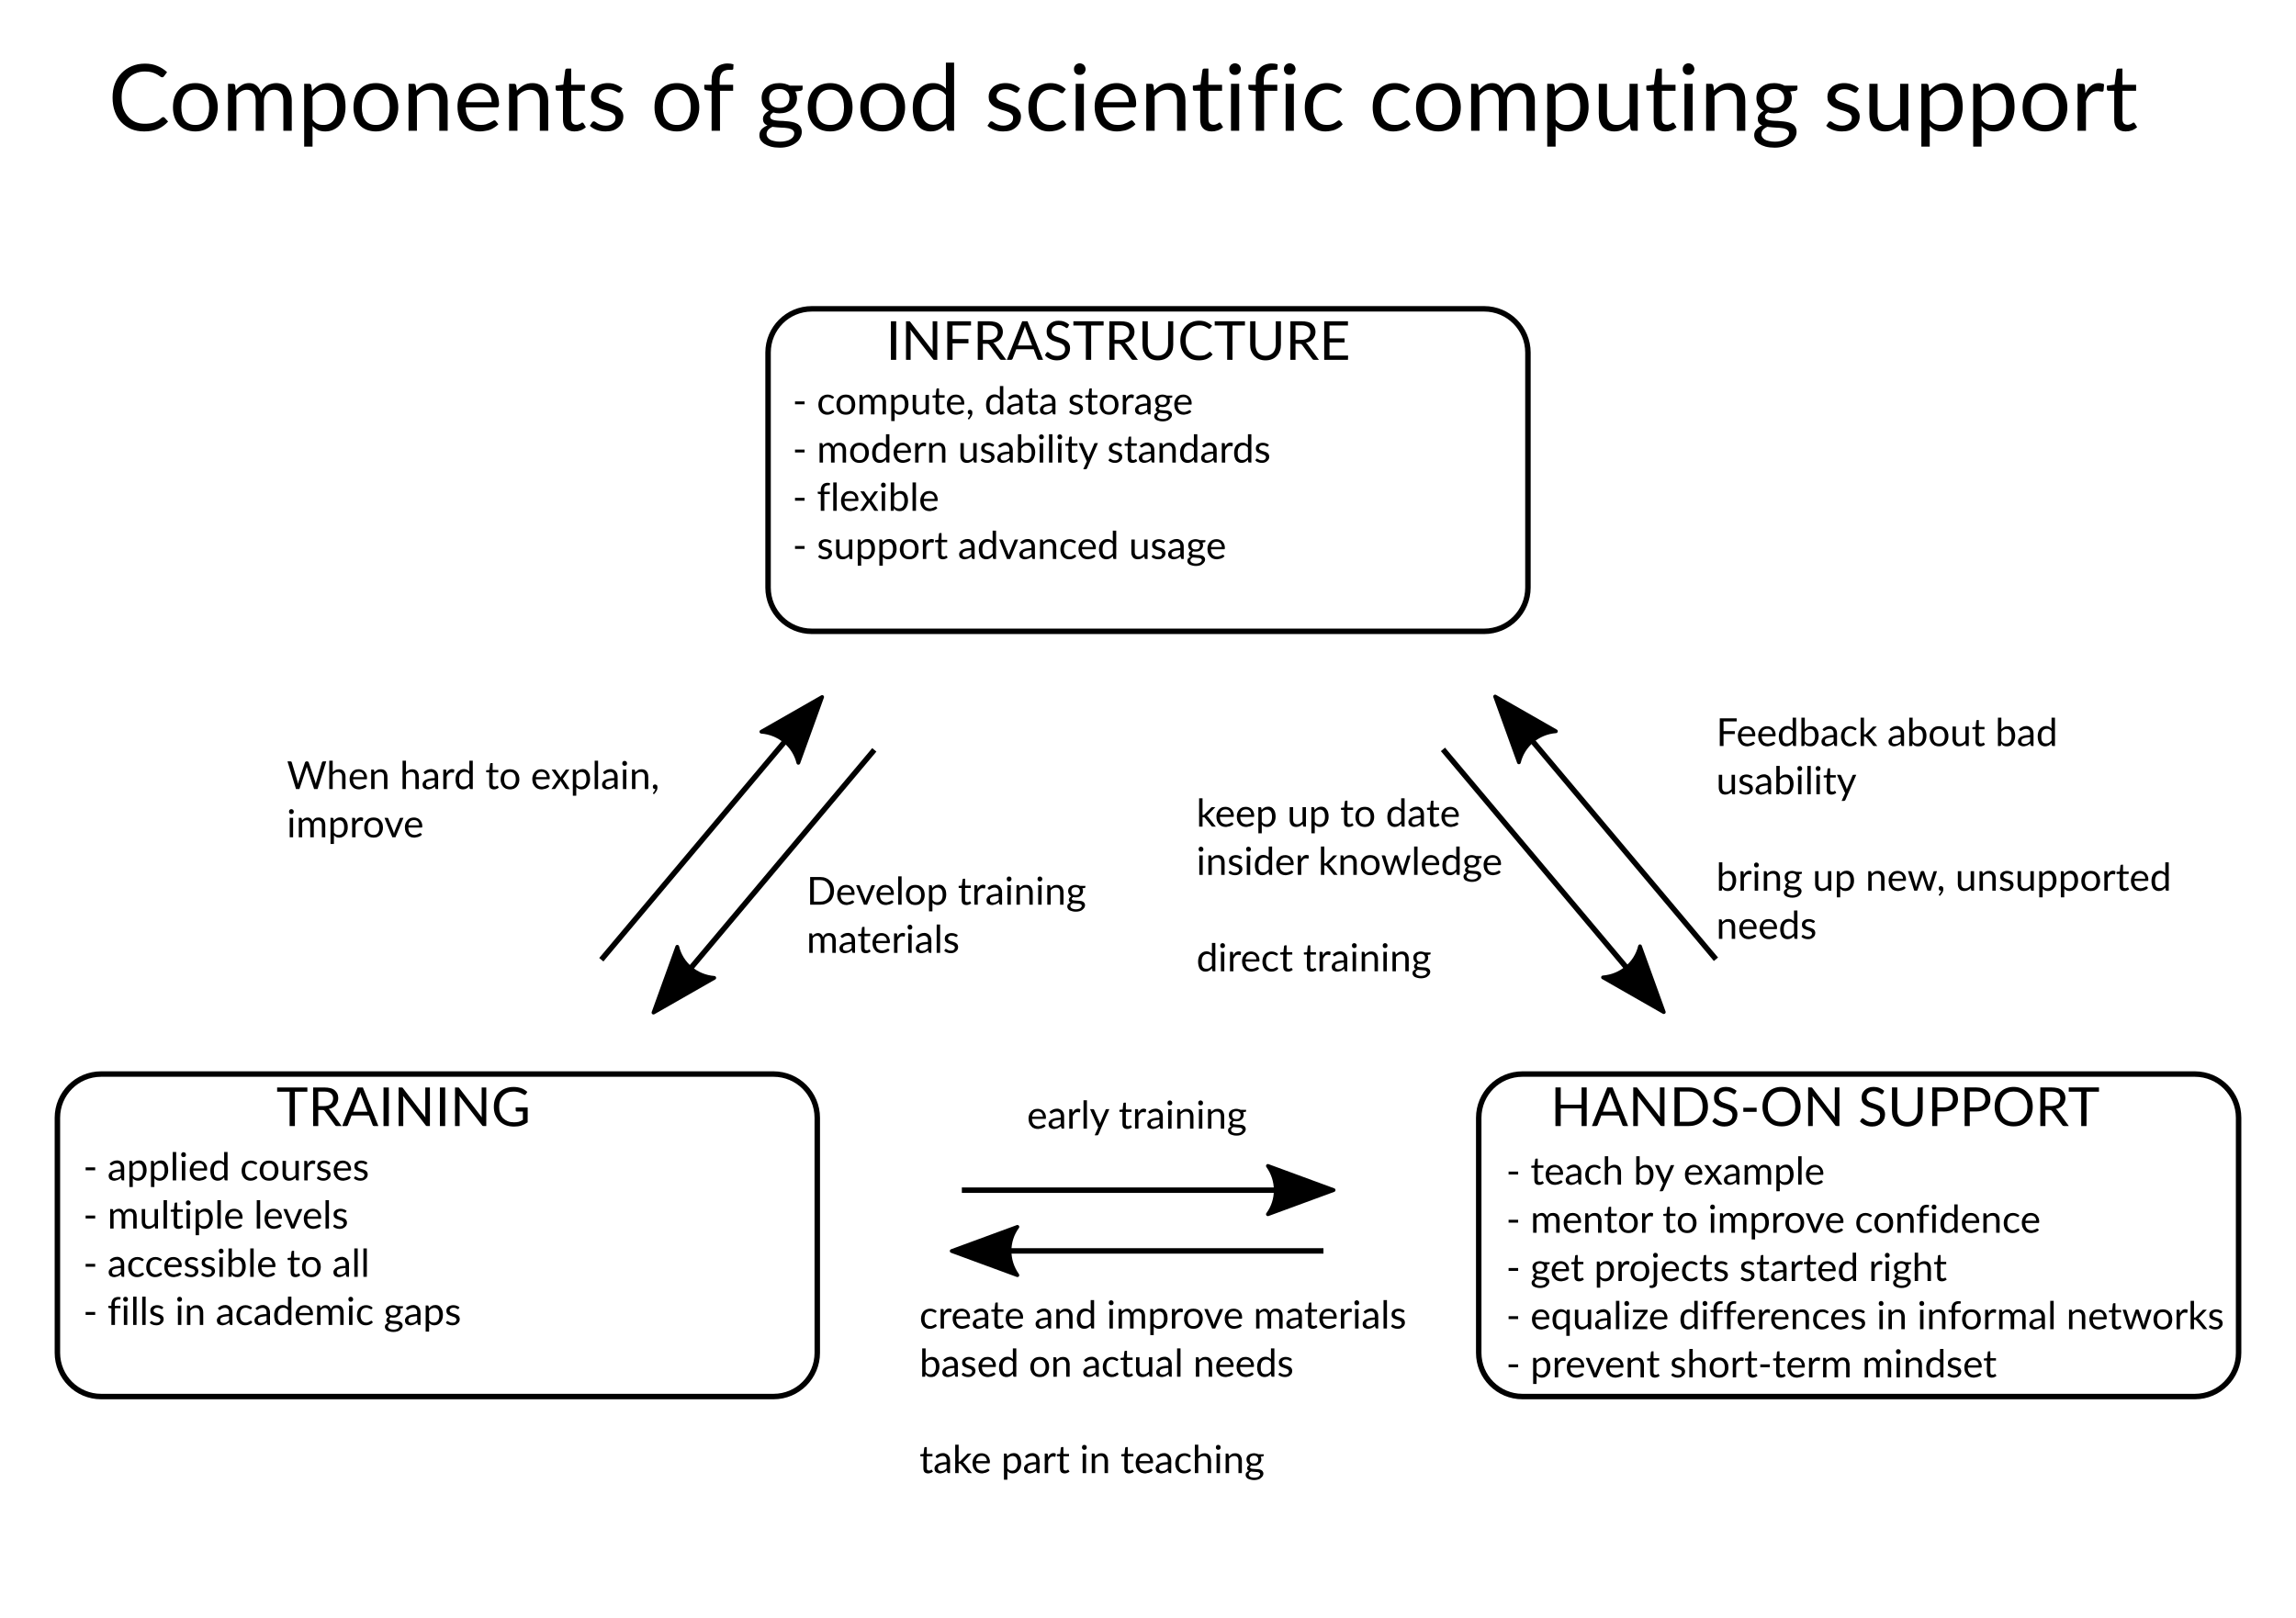
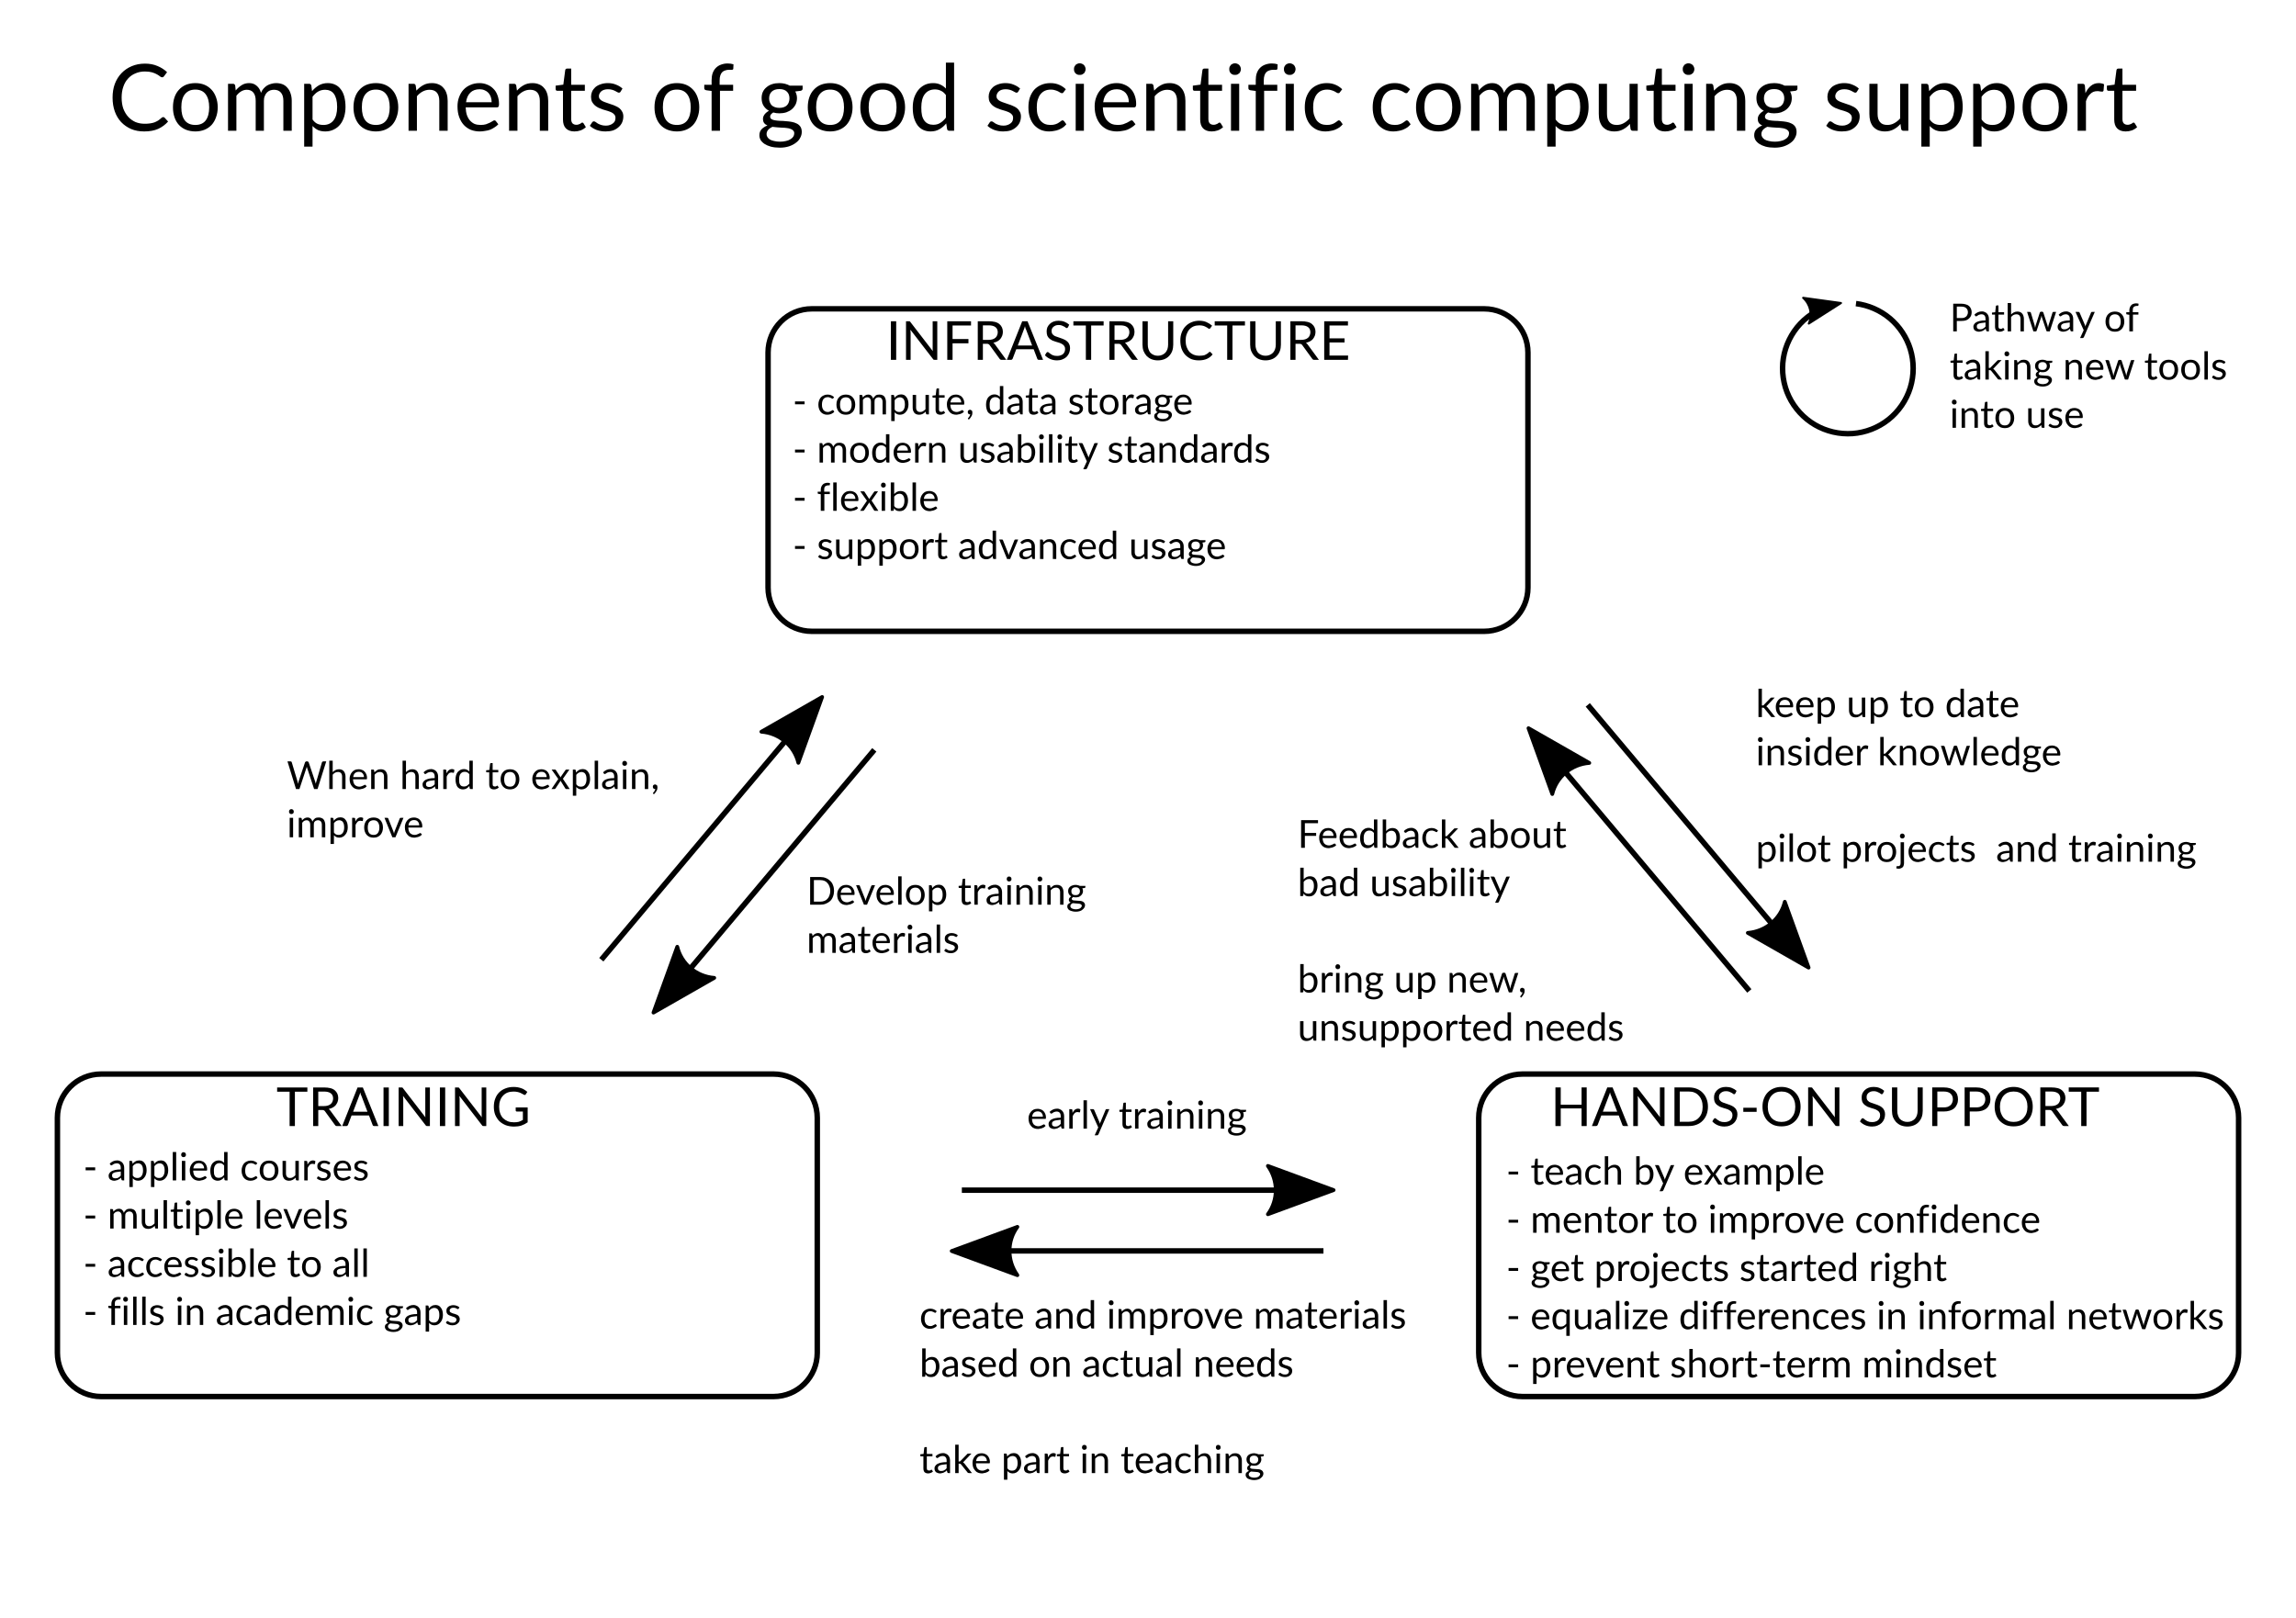
<svg xmlns="http://www.w3.org/2000/svg" width="210mm" height="148mm" viewBox="0 0 210 148" version="1.1" id="svg5466">
  <defs id="defs5460">
+     <marker orient="auto" refY="0.0" refX="0.0" id="Arrow2Mend" style="overflow:visible;">
+       <path id="path5398" style="fill-rule:evenodd;stroke-width:0.625;stroke-linejoin:round;stroke:#000000;stroke-opacity:1;fill:#000000;fill-opacity:1" d="M 8.719,4.034 L -2.207,0.016 L 8.719,-4.002 C 6.973,-1.63 6.983,1.616 8.719,4.034 z " transform="scale(0.6) rotate(180) translate(0,0)" />
+     </marker>
+     <marker orient="auto" refY="0.0" refX="0.0" id="Arrow2Mstart" style="overflow:visible">
+       <path id="path5395" style="fill-rule:evenodd;stroke-width:0.625;stroke-linejoin:round;stroke:#000000;stroke-opacity:1;fill:#000000;fill-opacity:1" d="M 8.719,4.034 L -2.207,0.016 L 8.719,-4.002 C 6.973,-1.63 6.983,1.616 8.719,4.034 z " transform="scale(0.6) translate(0,0)" />
+     </marker>
+     <marker orient="auto" refY="0.0" refX="0.0" id="marker5720" style="overflow:visible;">
+       <path id="path5392" style="fill-rule:evenodd;stroke-width:0.625;stroke-linejoin:round;stroke:#000000;stroke-opacity:1;fill:#000000;fill-opacity:1" d="M 8.719,4.034 L -2.207,0.016 L 8.719,-4.002 C 6.973,-1.63 6.983,1.616 8.719,4.034 z " transform="scale(1.1) rotate(180) translate(1,0)" />
+     </marker>
+     <marker orient="auto" refY="0.0" refX="0.0" id="Arrow1Mend" style="overflow:visible;">
+       <path id="path5380" d="M 0.0,0.0 L 5.0,-5.0 L -12.5,0.0 L 5.0,5.0 L 0.0,0.0 z " style="fill-rule:evenodd;stroke:#000000;stroke-width:1pt;stroke-opacity:1;fill:#000000;fill-opacity:1" transform="scale(0.4) rotate(180) translate(10,0)" />
+     </marker>
+     <marker style="overflow:visible;" id="marker2203" refX="0.0" refY="0.0" orient="auto">
+       <path transform="scale(1.1) rotate(180) translate(1,0)" d="M 8.719,4.034 L -2.207,0.016 L 8.719,-4.002 C 6.973,-1.63 6.983,1.616 8.719,4.034 z " style="fill-rule:evenodd;stroke-width:0.625;stroke-linejoin:round;stroke:#000000;stroke-opacity:1;fill:#000000;fill-opacity:1" id="path2201" />
+     </marker>
    <marker orient="auto" refY="0.0" refX="0.0" id="Arrow2Lstart" style="overflow:visible">
      <path id="path6087" style="fill-rule:evenodd;stroke-width:0.625;stroke-linejoin:round;stroke:#000000;stroke-opacity:1;fill:#000000;fill-opacity:1" d="M 8.719,4.034 L -2.207,0.016 L 8.719,-4.002 C 6.973,-1.63 6.983,1.616 8.719,4.034 z " transform="scale(1.1) translate(1,0)" />
    </marker>
    <marker orient="auto" refY="0.0" refX="0.0" id="marker6527" style="overflow:visible;">
      <path id="path6525" d="M 0.0,0.0 L 5.0,-5.0 L -12.5,0.0 L 5.0,5.0 L 0.0,0.0 z " style="fill-rule:evenodd;stroke:#000000;stroke-width:1pt;stroke-opacity:1;fill:#000000;fill-opacity:1" transform="scale(0.8) rotate(180) translate(12.5,0)" />
    </marker>
    <marker orient="auto" refY="0.0" refX="0.0" id="TriangleOutL" style="overflow:visible">
      <path id="path6211" d="M 5.77,0.0 L -2.88,5.0 L -2.88,-5.0 L 5.77,0.0 z " style="fill-rule:evenodd;stroke:#000000;stroke-width:1pt;stroke-opacity:1;fill:#000000;fill-opacity:1" transform="scale(0.8)" />
    </marker>
    <marker orient="auto" refY="0.0" refX="0.0" id="Arrow1Mstart" style="overflow:visible">
      <path id="path6075" d="M 0.0,0.0 L 5.0,-5.0 L -12.5,0.0 L 5.0,5.0 L 0.0,0.0 z " style="fill-rule:evenodd;stroke:#000000;stroke-width:1pt;stroke-opacity:1;fill:#000000;fill-opacity:1" transform="scale(0.4) translate(10,0)" />
    </marker>
    <marker orient="auto" refY="0.0" refX="0.0" id="Arrow2Lend" style="overflow:visible;">
      <path id="path6090" style="fill-rule:evenodd;stroke-width:0.625;stroke-linejoin:round;stroke:#000000;stroke-opacity:1;fill:#000000;fill-opacity:1" d="M 8.719,4.034 L -2.207,0.016 L 8.719,-4.002 C 6.973,-1.63 6.983,1.616 8.719,4.034 z " transform="scale(1.1) rotate(180) translate(1,0)" />
    </marker>
    <marker orient="auto" refY="0.0" refX="0.0" id="Arrow1Lend" style="overflow:visible;">
      <path id="path6072" d="M 0.0,0.0 L 5.0,-5.0 L -12.5,0.0 L 5.0,5.0 L 0.0,0.0 z " style="fill-rule:evenodd;stroke:#000000;stroke-width:1pt;stroke-opacity:1;fill:#000000;fill-opacity:1" transform="scale(0.8) rotate(180) translate(12.5,0)" />
    </marker>
    <marker orient="auto" refY="0" refX="0" id="Arrow2Lend-4" style="overflow:visible">
      <path id="path6090-0" style="fill:#000000;fill-opacity:1;fill-rule:evenodd;stroke:#000000;stroke-width:0.625;stroke-linejoin:round;stroke-opacity:1" d="M 8.719,4.034 -2.207,0.016 8.719,-4.002 c -1.745,2.372 -1.735,5.617 -6e-7,8.035 z" transform="matrix(-1.1,0,0,-1.1,-1.1,0)" />
    </marker>
    <marker orient="auto" refY="0" refX="0" id="Arrow2Lstart-4" style="overflow:visible">
      <path id="path6087-2" style="fill:#000000;fill-opacity:1;fill-rule:evenodd;stroke:#000000;stroke-width:0.625;stroke-linejoin:round;stroke-opacity:1" d="M 8.719,4.034 -2.207,0.016 8.719,-4.002 c -1.745,2.372 -1.735,5.617 -6e-7,8.035 z" transform="matrix(1.1,0,0,1.1,1.1,0)" />
    </marker>
    <marker orient="auto" refY="0" refX="0" id="Arrow2Lend-4-2" style="overflow:visible">
      <path id="path6090-0-7" style="fill:#000000;fill-opacity:1;fill-rule:evenodd;stroke:#000000;stroke-width:0.625;stroke-linejoin:round;stroke-opacity:1" d="M 8.719,4.034 -2.207,0.016 8.719,-4.002 c -1.745,2.372 -1.735,5.617 -6e-7,8.035 z" transform="matrix(-1.1,0,0,-1.1,-1.1,0)" />
    </marker>
    <marker orient="auto" refY="0" refX="0" id="Arrow2Lstart-1" style="overflow:visible">
      <path id="path6087-9" style="fill:#000000;fill-opacity:1;fill-rule:evenodd;stroke:#000000;stroke-width:0.625;stroke-linejoin:round;stroke-opacity:1" d="M 8.719,4.034 -2.207,0.016 8.719,-4.002 c -1.745,2.372 -1.735,5.617 -6e-7,8.035 z" transform="matrix(1.1,0,0,1.1,1.1,0)" />
    </marker>
  </defs>
  <g id="layer1" transform="translate(0,-149)">
    <text xml:space="preserve" style="font-style:normal;font-variant:normal;font-weight:normal;font-stretch:normal;font-size:4.939px;line-height:1.25;font-family:Lato;-inkscape-font-specification:Lato;font-variant-ligatures:normal;font-variant-caps:normal;font-variant-numeric:normal;font-feature-settings:normal;text-align:start;letter-spacing:0px;word-spacing:0px;writing-mode:lr-tb;text-anchor:start;fill:#000000;fill-opacity:1;stroke:none;stroke-width:0.265" x="9.889" y="160.96" id="text6013">
      <tspan id="tspan6011" x="9.889" y="160.96" style="font-style:normal;font-variant:normal;font-weight:normal;font-stretch:normal;font-size:8.467px;font-family:Lato;-inkscape-font-specification:'Lato, Normal';font-variant-ligatures:normal;font-variant-caps:normal;font-variant-numeric:normal;font-feature-settings:normal;text-align:start;writing-mode:lr-tb;text-anchor:start;stroke-width:0.265">Components of good scientific computing support</tspan>
    </text>
    <rect style="opacity:1;vector-effect:none;fill:none;fill-opacity:1;fill-rule:evenodd;stroke:#000000;stroke-width:0.5;stroke-linecap:round;stroke-linejoin:round;stroke-miterlimit:4;stroke-dasharray:none;stroke-dashoffset:0;stroke-opacity:1;paint-order:stroke fill markers" id="rect6021-1" width="69.5" height="29.5" x="5.25" y="247.25" rx="4" ry="4" />
    <rect style="opacity:1;vector-effect:none;fill:none;fill-opacity:1;fill-rule:evenodd;stroke:#000000;stroke-width:0.5;stroke-linecap:round;stroke-linejoin:round;stroke-miterlimit:4;stroke-dasharray:none;stroke-dashoffset:0;stroke-opacity:1;paint-order:stroke fill markers" id="rect6021-1-5" width="69.5" height="29.5" x="70.25" y="177.25" rx="4" ry="4" />
    <rect style="opacity:1;vector-effect:none;fill:none;fill-opacity:1;fill-rule:evenodd;stroke:#000000;stroke-width:0.5;stroke-linecap:round;stroke-linejoin:round;stroke-miterlimit:4;stroke-dasharray:none;stroke-dashoffset:0;stroke-opacity:1;paint-order:stroke fill markers" id="rect6021-1-9" width="69.5" height="29.5" x="135.25" y="247.25" rx="4" ry="4" />
    <path style="fill:none;stroke:#000000;stroke-width:0.5;stroke-linecap:butt;stroke-linejoin:miter;stroke-miterlimit:4;stroke-dasharray:none;stroke-opacity:1;marker-end:;marker-start:url(#Arrow2Lstart)" d="m 65.481,238.468 c 6.593,-7.84 13.186,-15.68 19.778,-23.52" id="path6065" transform="translate(-5.291667,2.645833)" />
    <path transform="translate(-10.48307,-1.676945)" style="fill:none;stroke:#000000;stroke-width:0.5;stroke-linecap:butt;stroke-linejoin:miter;stroke-miterlimit:4;stroke-dasharray:none;stroke-opacity:1;marker-end:url(#Arrow2Lend-4)" d="m 65.481,238.468 c 6.593,-7.84 13.186,-15.68 19.778,-23.52" id="path6065-1" />
-     <path style="fill:none;stroke:#000000;stroke-width:0.5;stroke-linecap:butt;stroke-linejoin:miter;stroke-miterlimit:4;stroke-dasharray:none;stroke-opacity:1;marker-start:url(#Arrow2Lstart-4)" d="m 65.481,238.468 c 6.593,-7.84 13.186,-15.68 19.778,-23.52" id="path6065-15" transform="matrix(-1,0,0,1,217.2368,2.60328)" />
-     <path transform="matrix(-1,0,0,1,222.4282,-1.719499)" style="fill:none;stroke:#000000;stroke-width:0.5;stroke-linecap:butt;stroke-linejoin:miter;stroke-miterlimit:4;stroke-dasharray:none;stroke-opacity:1;marker-end:url(#Arrow2Lend-4-2)" d="m 65.481,238.468 c 6.593,-7.84 13.186,-15.68 19.778,-23.52" id="path6065-1-8" />
+     <path style="fill:none;stroke:#000000;stroke-width:0.5;stroke-linecap:butt;stroke-linejoin:miter;stroke-miterlimit:4;stroke-dasharray:none;stroke-opacity:1;marker-start:url(#Arrow2Lstart-4)" d="m 65.481,238.468 c 6.593,-7.84 13.186,-15.68 19.778,-23.52" id="path6065-15" transform="matrix(-1,0,0,1,230.481,-1.46797)" />
+     <path transform="matrix(-1,0,0,1,225.481,1.177863)" style="fill:none;stroke:#000000;stroke-width:0.5;stroke-linecap:butt;stroke-linejoin:miter;stroke-miterlimit:4;stroke-dasharray:none;stroke-opacity:1;marker-end:url(#Arrow2Lend-4-2)" d="m 65.481,238.468 c 6.593,-7.84 13.186,-15.68 19.778,-23.52" id="path6065-1-8" />
    <path style="fill:none;stroke:#000000;stroke-width:0.5;stroke-linecap:butt;stroke-linejoin:miter;stroke-miterlimit:4;stroke-dasharray:none;stroke-opacity:1;marker-end:url(#Arrow2Lend)" d="m 87.974,254.931 c 11.113,0 22.225,0 33.338,0" id="path8889" transform="translate(0,2.941976)" />
    <path transform="translate(-0.2645834,8.498236)" style="fill:none;stroke:#000000;stroke-width:0.5;stroke-linecap:butt;stroke-linejoin:miter;stroke-miterlimit:4;stroke-dasharray:none;stroke-opacity:1;marker-start:url(#Arrow2Lstart-1)" d="m 87.974,254.931 c 11.113,0 22.225,0 33.338,0" id="path8889-4" />
    <text xml:space="preserve" style="font-style:normal;font-variant:normal;font-weight:normal;font-stretch:normal;font-size:4.939px;line-height:1.25;font-family:Lato;-inkscape-font-specification:Lato;font-variant-ligatures:normal;font-variant-caps:normal;font-variant-numeric:normal;font-feature-settings:normal;text-align:start;letter-spacing:0px;word-spacing:0px;writing-mode:lr-tb;text-anchor:start;fill:#000000;fill-opacity:1;stroke:none;stroke-width:0.265" x="105.435" y="181.917" id="text9081">
      <tspan id="tspan9079" x="105.435" y="181.917" style="text-align:center;text-anchor:middle;stroke-width:0.265">INFRASTRUCTURE</tspan>
    </text>
    <text xml:space="preserve" style="font-style:normal;font-variant:normal;font-weight:normal;font-stretch:normal;font-size:4.939px;line-height:1.25;font-family:Lato;-inkscape-font-specification:Lato;font-variant-ligatures:normal;font-variant-caps:normal;font-variant-numeric:normal;font-feature-settings:normal;text-align:start;letter-spacing:0px;word-spacing:0px;writing-mode:lr-tb;text-anchor:start;fill:#000000;fill-opacity:1;stroke:none;stroke-width:0.265" x="99.483" y="196.194" id="text9085">
      <tspan id="tspan9083" x="99.483" y="200.787" style="stroke-width:0.265" />
    </text>
    <text xml:space="preserve" style="font-style:normal;font-variant:normal;font-weight:normal;font-stretch:normal;font-size:4.939px;line-height:1.25;font-family:Lato;-inkscape-font-specification:Lato;font-variant-ligatures:normal;font-variant-caps:normal;font-variant-numeric:normal;font-feature-settings:normal;text-align:start;letter-spacing:0px;word-spacing:0px;writing-mode:lr-tb;text-anchor:start;fill:#000000;fill-opacity:1;stroke:none;stroke-width:0.265" x="168.275" y="200.956" id="text9107">
      <tspan id="tspan9105" x="168.275" y="205.549" style="stroke-width:0.265" />
    </text>
    <text xml:space="preserve" style="font-style:normal;font-variant:normal;font-weight:normal;font-stretch:normal;font-size:3.528px;line-height:1.25;font-family:Lato;-inkscape-font-specification:'Lato, Normal';font-variant-ligatures:normal;font-variant-caps:normal;font-variant-numeric:normal;font-feature-settings:normal;text-align:start;letter-spacing:0px;word-spacing:0px;writing-mode:lr-tb;text-anchor:start;fill:#000000;fill-opacity:1;stroke:none;stroke-width:0.265" x="72.498" y="186.905" id="text9128">
      <tspan x="72.498" y="186.905" style="stroke-width:0.265" id="tspan9130">- compute, data storage</tspan>
      <tspan x="72.498" y="191.315" style="stroke-width:0.265" id="tspan9134">- modern usability standards</tspan>
      <tspan x="72.498" y="195.724" style="stroke-width:0.265" id="tspan9136">- flexible</tspan>
      <tspan x="72.498" y="200.134" style="stroke-width:0.265" id="tspan9138">- support advanced usage</tspan>
    </text>
    <text xml:space="preserve" style="font-style:normal;font-variant:normal;font-weight:normal;font-stretch:normal;font-size:4.939px;line-height:1.25;font-family:Lato;-inkscape-font-specification:Lato;font-variant-ligatures:normal;font-variant-caps:normal;font-variant-numeric:normal;font-feature-settings:normal;text-align:start;letter-spacing:0px;word-spacing:0px;writing-mode:lr-tb;text-anchor:start;fill:#000000;fill-opacity:1;stroke:none;stroke-width:0.265" x="40.066" y="252.006" id="text9081-5">
      <tspan id="tspan9079-1" x="40.066" y="252.006" style="text-align:center;text-anchor:middle;stroke-width:0.265">TRAINING</tspan>
    </text>
    <text xml:space="preserve" style="font-style:normal;font-variant:normal;font-weight:normal;font-stretch:normal;font-size:3.528px;line-height:1.25;font-family:Lato;-inkscape-font-specification:'Lato, Normal';font-variant-ligatures:normal;font-variant-caps:normal;font-variant-numeric:normal;font-feature-settings:normal;text-align:start;letter-spacing:0px;word-spacing:0px;writing-mode:lr-tb;text-anchor:start;fill:#000000;fill-opacity:1;stroke:none;stroke-width:0.265" x="7.614" y="256.974" id="text9128-9">
      <tspan x="7.614" y="256.974" style="stroke-width:0.265" id="tspan9138-0">- applied courses</tspan>
      <tspan x="7.614" y="261.384" style="stroke-width:0.265" id="tspan9200">- multiple levels</tspan>
      <tspan x="7.614" y="265.794" style="stroke-width:0.265" id="tspan9202">- accessible to all</tspan>
      <tspan x="7.614" y="270.204" style="stroke-width:0.265" id="tspan9204">- fills in academic gaps</tspan>
    </text>
    <text xml:space="preserve" style="font-style:normal;font-variant:normal;font-weight:normal;font-stretch:normal;font-size:4.939px;line-height:1.25;font-family:Lato;-inkscape-font-specification:Lato;font-variant-ligatures:normal;font-variant-caps:normal;font-variant-numeric:normal;font-feature-settings:normal;text-align:start;letter-spacing:0px;word-spacing:0px;writing-mode:lr-tb;text-anchor:start;fill:#000000;fill-opacity:1;stroke:none;stroke-width:0.265" x="170.094" y="252.004" id="text9081-8">
      <tspan id="tspan9079-3" x="170.094" y="252.004" style="text-align:center;text-anchor:middle;stroke-width:0.265">HANDS-ON SUPPORT</tspan>
    </text>
    <text xml:space="preserve" style="font-style:normal;font-variant:normal;font-weight:normal;font-stretch:normal;font-size:3.528px;line-height:1.25;font-family:Lato;-inkscape-font-specification:'Lato, Normal';font-variant-ligatures:normal;font-variant-caps:normal;font-variant-numeric:normal;font-feature-settings:normal;text-align:start;letter-spacing:0px;word-spacing:0px;writing-mode:lr-tb;text-anchor:start;fill:#000000;fill-opacity:1;stroke:none;stroke-width:0.265" x="137.76" y="257.357" id="text9128-7">
      <tspan x="137.76" y="257.357" style="stroke-width:0.265" id="tspan9138-9">- teach by example</tspan>
      <tspan x="137.76" y="261.766" style="stroke-width:0.265" id="tspan9215">- mentor to improve confidence</tspan>
      <tspan x="137.76" y="266.176" style="stroke-width:0.265" id="tspan9217">- get projects started right</tspan>
      <tspan x="137.76" y="270.586" style="stroke-width:0.265" id="tspan9219">- equalize differences in informal networks</tspan>
      <tspan x="137.76" y="274.995" style="stroke-width:0.265" id="tspan9221">- prevent short-term mindset</tspan>
    </text>
    <text xml:space="preserve" style="font-style:normal;font-variant:normal;font-weight:normal;font-stretch:normal;font-size:3.528px;line-height:1.25;font-family:Lato;-inkscape-font-specification:'Lato, Normal';font-variant-ligatures:normal;font-variant-caps:normal;font-variant-numeric:normal;font-feature-settings:normal;text-align:start;letter-spacing:0px;word-spacing:0px;writing-mode:lr-tb;text-anchor:start;fill:#000000;fill-opacity:1;stroke:none;stroke-width:0.265" x="26.23" y="221.181" id="text9227">
      <tspan id="tspan9225" x="26.23" y="221.181" style="stroke-width:0.265">When hard to explain,</tspan>
      <tspan x="26.23" y="225.591" style="stroke-width:0.265" id="tspan9229">improve</tspan>
    </text>
    <text xml:space="preserve" style="font-style:normal;font-variant:normal;font-weight:normal;font-stretch:normal;font-size:3.528px;line-height:1.25;font-family:Lato;-inkscape-font-specification:'Lato, Normal';font-variant-ligatures:normal;font-variant-caps:normal;font-variant-numeric:normal;font-feature-settings:normal;text-align:start;letter-spacing:0px;word-spacing:0px;writing-mode:lr-tb;text-anchor:start;fill:#000000;fill-opacity:1;stroke:none;stroke-width:0.265" x="73.77" y="231.754" id="text9233">
      <tspan id="tspan9231" x="73.77" y="231.754" style="stroke-width:0.265">Develop training</tspan>
      <tspan x="73.77" y="236.164" style="stroke-width:0.265" id="tspan9235">materials</tspan>
    </text>
-     <text xml:space="preserve" style="font-style:normal;font-variant:normal;font-weight:normal;font-stretch:normal;font-size:3.528px;line-height:1.25;font-family:Lato;-inkscape-font-specification:'Lato, Normal';font-variant-ligatures:normal;font-variant-caps:normal;font-variant-numeric:normal;font-feature-settings:normal;text-align:start;letter-spacing:0px;word-spacing:0px;writing-mode:lr-tb;text-anchor:start;fill:#000000;fill-opacity:1;stroke:none;stroke-width:0.265" x="156.968" y="217.246" id="text9239">
-       <tspan id="tspan9237" x="156.968" y="217.246" style="stroke-width:0.265">Feedback about bad</tspan>
-       <tspan x="156.968" y="221.656" style="stroke-width:0.265" id="tspan9241">usability</tspan>
-       <tspan x="156.968" y="226.065" style="stroke-width:0.265" id="tspan9269" />
-       <tspan x="156.968" y="230.475" style="stroke-width:0.265" id="tspan9273">bring up new, unsupported</tspan>
-       <tspan x="156.968" y="234.885" style="stroke-width:0.265" id="tspan9245">needs</tspan>
+     <text xml:space="preserve" style="font-style:normal;font-variant:normal;font-weight:normal;font-stretch:normal;font-size:3.528px;line-height:1.25;font-family:Lato;-inkscape-font-specification:'Lato, Normal';font-variant-ligatures:normal;font-variant-caps:normal;font-variant-numeric:normal;font-feature-settings:normal;text-align:start;letter-spacing:0px;word-spacing:0px;writing-mode:lr-tb;text-anchor:start;fill:#000000;fill-opacity:1;stroke:none;stroke-width:0.265" x="118.674" y="226.555" id="text9239">
+       <tspan id="tspan9237" x="118.674" y="226.555" style="stroke-width:0.265">Feedback about</tspan>
+       <tspan x="118.674" y="230.965" style="stroke-width:0.265" id="tspan9241">bad usability</tspan>
+       <tspan x="118.674" y="235.374" style="stroke-width:0.265" id="tspan9269" />
+       <tspan x="118.674" y="239.784" style="stroke-width:0.265" id="tspan9273">bring up new, </tspan>
+       <tspan x="118.674" y="244.194" style="stroke-width:0.265" id="tspan9245">unsupported needs</tspan>
    </text>
-     <text xml:space="preserve" style="font-style:normal;font-variant:normal;font-weight:normal;font-stretch:normal;font-size:3.528px;line-height:1.25;font-family:Lato;-inkscape-font-specification:'Lato, Normal';font-variant-ligatures:normal;font-variant-caps:normal;font-variant-numeric:normal;font-feature-settings:normal;text-align:start;letter-spacing:0px;word-spacing:0px;writing-mode:lr-tb;text-anchor:start;fill:#000000;fill-opacity:1;stroke:none;stroke-width:0.265" x="109.424" y="224.621" id="text9249">
-       <tspan id="tspan9247" x="109.424" y="224.621" style="stroke-width:0.265">keep up to date</tspan>
-       <tspan x="109.424" y="229.031" style="stroke-width:0.265" id="tspan9251">insider knowledge</tspan>
-       <tspan x="109.424" y="233.441" style="stroke-width:0.265" id="tspan9253" />
-       <tspan x="109.424" y="237.851" style="stroke-width:0.265" id="tspan9267">direct training</tspan>
+     <text xml:space="preserve" style="font-style:normal;font-variant:normal;font-weight:normal;font-stretch:normal;font-size:3.528px;line-height:1.25;font-family:Lato;-inkscape-font-specification:'Lato, Normal';font-variant-ligatures:normal;font-variant-caps:normal;font-variant-numeric:normal;font-feature-settings:normal;text-align:start;letter-spacing:0px;word-spacing:0px;writing-mode:lr-tb;text-anchor:start;fill:#000000;fill-opacity:1;stroke:none;stroke-width:0.265" x="160.587" y="214.597" id="text9249">
+       <tspan id="tspan9247" x="160.587" y="214.597" style="stroke-width:0.265">keep up to date</tspan>
+       <tspan x="160.587" y="219.007" style="stroke-width:0.265" id="tspan9251">insider knowledge</tspan>
+       <tspan x="160.587" y="223.417" style="stroke-width:0.265" id="tspan9253" />
+       <tspan x="160.587" y="227.826" style="stroke-width:0.265" id="tspan9267">pilot projects  and training</tspan>
    </text>
    <text xml:space="preserve" style="font-style:normal;font-variant:normal;font-weight:normal;font-stretch:normal;font-size:3.528px;line-height:1.25;font-family:Lato;-inkscape-font-specification:'Lato, Normal';font-variant-ligatures:normal;font-variant-caps:normal;font-variant-numeric:normal;font-feature-settings:normal;text-align:start;letter-spacing:0px;word-spacing:0px;writing-mode:lr-tb;text-anchor:start;fill:#000000;fill-opacity:1;stroke:none;stroke-width:0.265" x="93.935" y="252.246" id="text9257">
      <tspan id="tspan9255" x="93.935" y="252.246" style="stroke-width:0.265">early training</tspan>
    </text>
    <text xml:space="preserve" style="font-style:normal;font-variant:normal;font-weight:normal;font-stretch:normal;font-size:3.528px;line-height:1.25;font-family:Lato;-inkscape-font-specification:'Lato, Normal';font-variant-ligatures:normal;font-variant-caps:normal;font-variant-numeric:normal;font-feature-settings:normal;text-align:start;letter-spacing:0px;word-spacing:0px;writing-mode:lr-tb;text-anchor:start;fill:#000000;fill-opacity:1;stroke:none;stroke-width:0.265" x="84.097" y="270.524" id="text9261">
      <tspan id="tspan9259" x="84.097" y="270.524" style="stroke-width:0.265">create and improve materials</tspan>
      <tspan x="84.097" y="274.934" style="stroke-width:0.265" id="tspan9279">based on actual needs</tspan>
      <tspan x="84.097" y="279.344" style="stroke-width:0.265" id="tspan9281" />
      <tspan x="84.097" y="283.753" style="stroke-width:0.265" id="tspan9283">take part in teaching</tspan>
      <tspan x="84.097" y="288.163" style="stroke-width:0.265" id="tspan9275" />
      <tspan x="84.097" y="292.573" style="stroke-width:0.265" id="tspan9265" />
    </text>
+     <path style="fill:none;stroke:#000000;stroke-width:0.5;stroke-linecap:butt;stroke-linejoin:miter;stroke-miterlimit:4;stroke-dasharray:none;stroke-opacity:1;marker-end:url(#Arrow2Mend)" d="m 180,127 c 1.134,0.142 2.224,0.617 3.1,1.352 0.875,0.735 1.533,1.726 1.869,2.818 0.351,1.141 0.35,2.388 -0.004,3.528 -0.354,1.14 -1.058,2.169 -1.993,2.911 -0.935,0.742 -2.097,1.194 -3.288,1.279 -1.191,0.085 -2.405,-0.198 -3.436,-0.799 -1.031,-0.602 -1.874,-1.52 -2.386,-2.598 -0.512,-1.078 -0.69,-2.312 -0.504,-3.491 0.186,-1.179 0.735,-2.298 1.554,-3.167 0.819,-0.869 1.904,-1.483 3.07,-1.738" id="path2113" transform="translate(-10.24554,49.77153)" />
+     <text xml:space="preserve" style="font-style:normal;font-variant:normal;font-weight:normal;font-stretch:normal;font-size:3.528px;line-height:1.25;font-family:Lato;-inkscape-font-specification:'Lato, Normal';font-variant-ligatures:normal;font-variant-caps:normal;font-variant-numeric:normal;font-feature-settings:normal;text-align:start;letter-spacing:0px;word-spacing:0px;writing-mode:lr-tb;text-anchor:start;fill:#000000;fill-opacity:1;stroke:none;stroke-width:0.265" x="178.322" y="179.309" id="text9249-2">
+       <tspan x="178.322" y="179.309" style="stroke-width:0.265" id="tspan9267-9">Pathway of </tspan>
+       <tspan x="178.322" y="183.719" style="stroke-width:0.265" id="tspan2319">taking new tools</tspan>
+       <tspan x="178.322" y="188.129" style="stroke-width:0.265" id="tspan2321">into use</tspan>
+     </text>
  </g>
</svg>
